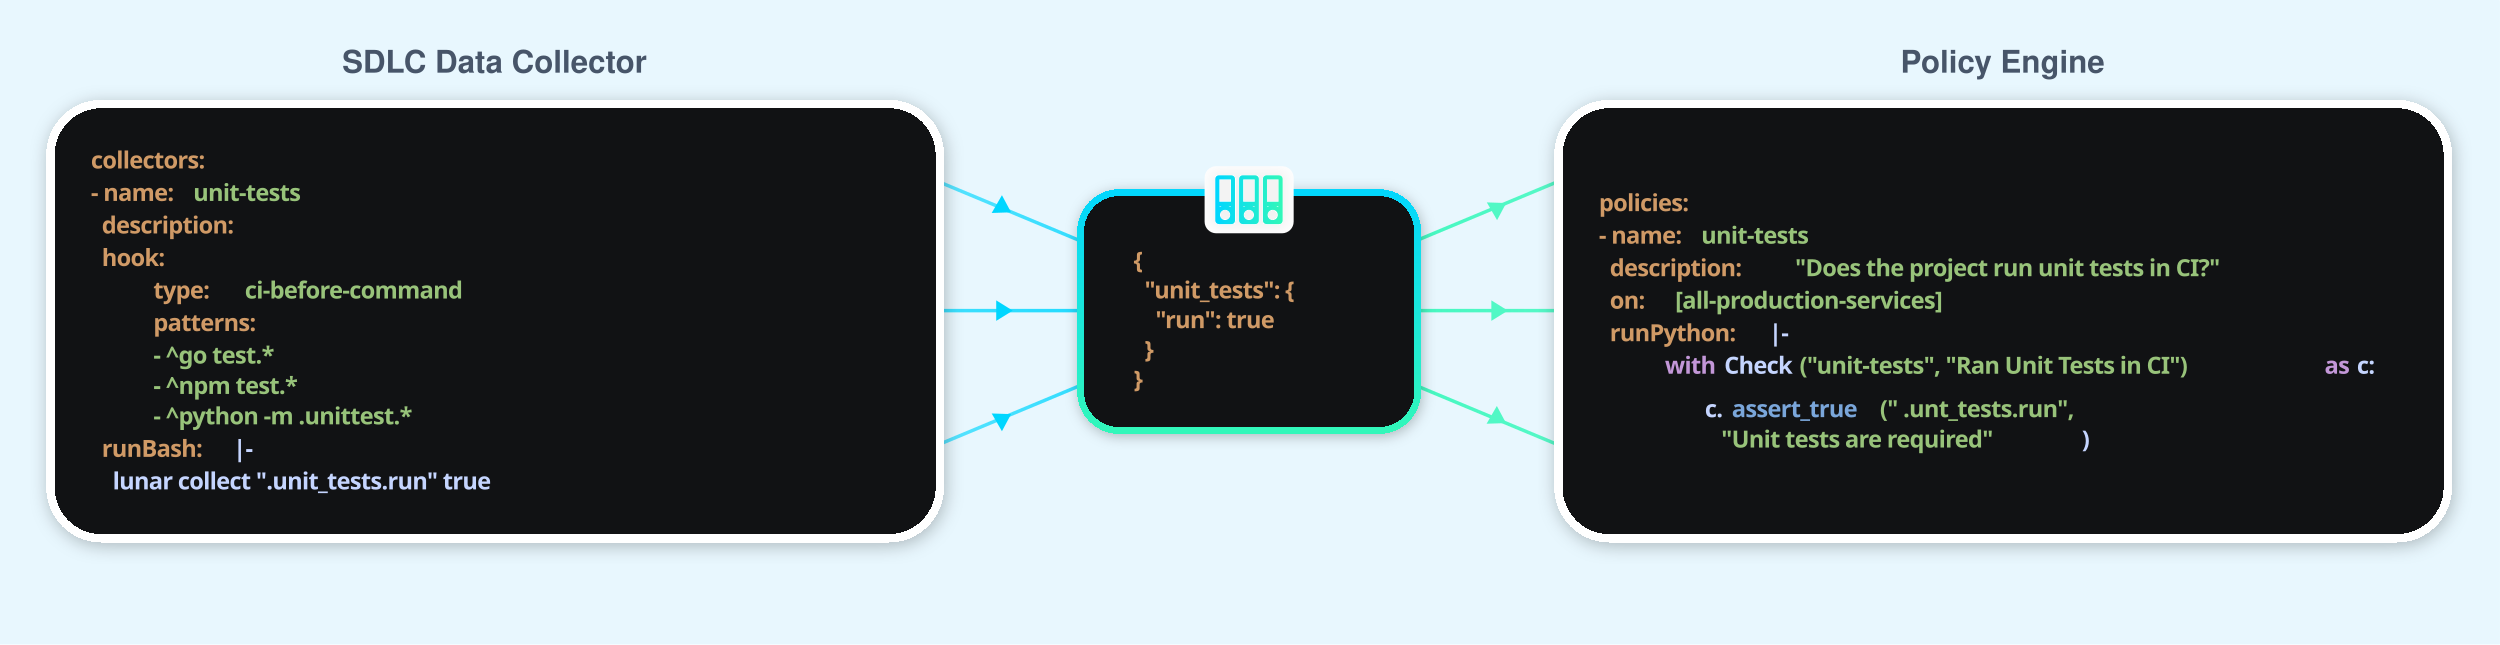
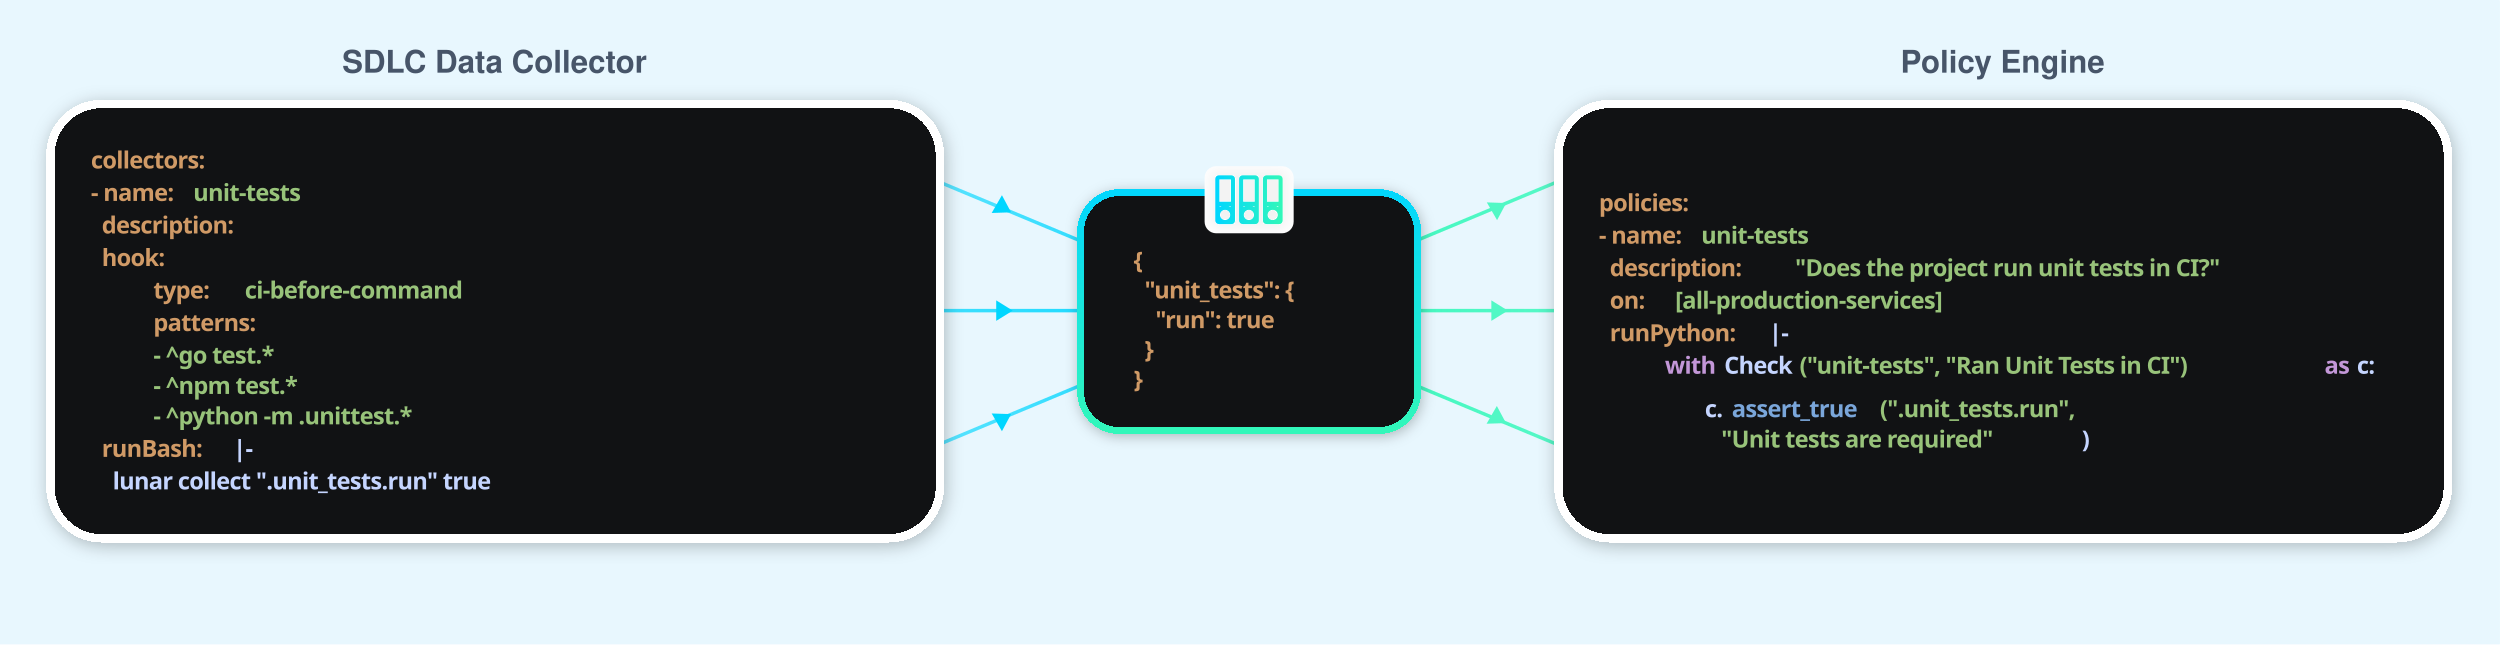
<svg xmlns="http://www.w3.org/2000/svg" width="1439" height="371" viewBox="0 0 1439 371" fill="none">
  <rect width="1439" height="371" fill="#F5F5F5" />
  <g clip-path="url(#clip0_3902_650)">
    <rect width="1440" height="8232" transform="translate(0.00195312 -5644.15)" fill="white" />
    <rect width="1440" height="642" transform="translate(-1.125 -271.21)" fill="#E8F7FE" />
    <rect width="1440" height="370" transform="translate(-1.125 0.790039)" fill="#E8F7FE" />
    <path d="M171.373 92.331H498.857C506.789 92.331 514.642 93.904 521.962 96.958L720.873 179.956" stroke="url(#paint0_linear_3902_650)" stroke-width="2" />
    <path d="M172.373 268.164H498.857C506.789 268.164 514.642 266.591 521.962 263.537L720.873 180.539" stroke="url(#paint1_linear_3902_650)" stroke-width="2" />
    <path d="M175.373 178.792H510.873H724.373" stroke="url(#paint2_linear_3902_650)" stroke-width="2" />
    <path d="M1267.87 92.331H937.889C929.957 92.331 922.104 93.904 914.784 96.958L715.873 179.956" stroke="url(#paint3_linear_3902_650)" stroke-width="2" />
    <path d="M1264.87 268.164H937.889C929.957 268.164 922.104 266.591 914.784 263.537L715.873 180.539" stroke="url(#paint4_linear_3902_650)" stroke-width="2" />
    <path d="M1267.87 178.792H925.873H712.373" stroke="url(#paint5_linear_3902_650)" stroke-width="2" />
    <text fill="#475569" xml:space="preserve" style="white-space: pre" font-family="Helvetica" font-size="18" font-weight="bold" letter-spacing="0em">
      <tspan x="196.918" y="41.828">SDLC Data Collector</tspan>
    </text>
    <g filter="url(#filter0_d_3902_650)">
      <rect x="29.002" y="59.846" width="512" height="250" rx="29.329" fill="#111214" shape-rendering="crispEdges" />
      <rect x="29.002" y="59.846" width="512" height="250" rx="29.329" stroke="white" stroke-width="4.858" shape-rendering="crispEdges" />
      <text fill="#D09A66" xml:space="preserve" style="white-space: pre" font-family="Source Code Pro" font-size="13.603" font-weight="600" letter-spacing="-0.03em">
        <tspan x="52.322" y="96.958">collectors:</tspan>
      </text>
      <text fill="#D09A66" xml:space="preserve" style="white-space: pre" font-family="Source Code Pro" font-size="13.603" font-weight="600" letter-spacing="-0.03em">
        <tspan x="52.322" y="115.674">- name:</tspan>
      </text>
      <text fill="#98C37A" xml:space="preserve" style="white-space: pre" font-family="Source Code Pro" font-size="13.603" font-weight="600" letter-spacing="-0.03em">
        <tspan x="111.209" y="115.674">unit-tests</tspan>
      </text>
      <text fill="#D09A66" xml:space="preserve" style="white-space: pre" font-family="Source Code Pro" font-size="13.603" font-weight="600" letter-spacing="-0.03em">
        <tspan x="52.322" y="134.391">  description:</tspan>
      </text>
      <text fill="#D09A66" xml:space="preserve" style="white-space: pre" font-family="Source Code Pro" font-size="13.603" font-weight="600" letter-spacing="-0.03em">
        <tspan x="52.322" y="153.107">  hook:</tspan>
      </text>
      <text fill="#D09A66" xml:space="preserve" style="white-space: pre" font-family="Source Code Pro" font-size="13.603" font-weight="600" letter-spacing="-0.03em">
        <tspan x="88.273" y="171.824">type:</tspan>
      </text>
      <text fill="#98C37A" xml:space="preserve" style="white-space: pre" font-family="Source Code Pro" font-size="13.603" font-weight="600" letter-spacing="-0.03em">
        <tspan x="140.905" y="171.824">ci-before-command</tspan>
      </text>
      <text fill="#D09A66" xml:space="preserve" style="white-space: pre" font-family="Source Code Pro" font-size="13.603" font-weight="600" letter-spacing="-0.03em">
        <tspan x="88.273" y="190.541">patterns:</tspan>
      </text>
      <text fill="#98C37A" xml:space="preserve" style="white-space: pre" font-family="Source Code Pro" font-size="13.603" font-weight="600" letter-spacing="-0.03em">
        <tspan x="88.273" y="209.257">- ^go test.*
</tspan>
        <tspan x="88.273" y="226.747">- ^npm test.*
</tspan>
        <tspan x="88.273" y="244.237">- ^python -m .unittest.*  </tspan>
      </text>
      <text fill="#D09A66" xml:space="preserve" style="white-space: pre" font-family="Source Code Pro" font-size="13.603" font-weight="600" letter-spacing="-0.03em">
        <tspan x="52.322" y="262.974">  runBash:</tspan>
      </text>
      <text fill="#C5D5FF" xml:space="preserve" style="white-space: pre" font-family="Source Code Pro" font-size="13.603" font-weight="600" letter-spacing="-0.03em">
        <tspan x="134.212" y="262.974">|-</tspan>
      </text>
      <text fill="#C5D5FF" xml:space="preserve" style="white-space: pre" font-family="Source Code Pro" font-size="13.603" font-weight="600" letter-spacing="-0.03em">
        <tspan x="52.322" y="281.691">    lunar collect ".unit_tests.run" true</tspan>
      </text>
    </g>
    <g filter="url(#filter1_d_3902_650)">
      <rect x="622.002" y="110.846" width="194" height="137" rx="22.331" fill="#111214" shape-rendering="crispEdges" />
      <rect x="622.002" y="110.846" width="194" height="137" rx="22.331" stroke="url(#paint6_linear_3902_650)" stroke-width="4" shape-rendering="crispEdges" />
      <text fill="#D09A66" xml:space="preserve" style="white-space: pre" font-family="Source Code Pro" font-size="13.6" font-weight="600" letter-spacing="-0.03em">
        <tspan x="652.502" y="154.639">{</tspan>
      </text>
      <text fill="#D09A66" xml:space="preserve" style="white-space: pre" font-family="Source Code Pro" font-size="13.6" font-weight="600" letter-spacing="-0.03em">
        <tspan x="652.502" y="171.758">  "unit_tests": {</tspan>
      </text>
      <text fill="#D09A66" xml:space="preserve" style="white-space: pre" font-family="Source Code Pro" font-size="13.6" font-weight="600" letter-spacing="-0.03em">
        <tspan x="652.502" y="188.878">    "run": true</tspan>
      </text>
      <text fill="#D09A66" xml:space="preserve" style="white-space: pre" font-family="Source Code Pro" font-size="13.6" font-weight="600" letter-spacing="-0.03em">
        <tspan x="652.502" y="205.997">  }</tspan>
      </text>
      <text fill="#D09A66" xml:space="preserve" style="white-space: pre" font-family="Source Code Pro" font-size="13.6" font-weight="600" letter-spacing="-0.03em">
        <tspan x="652.502" y="223.117">}</tspan>
      </text>
    </g>
    <g clip-path="url(#clip1_3902_650)">
      <rect x="693.373" y="95.65" width="51.257" height="38.629" rx="6.685" fill="white" />
      <g filter="url(#filter2_d_3902_650)">
        <mask id="path-28-inside-1_3902_650" fill="white">
          <path d="M710.874 102.888H710.869C710.842 101.793 709.941 100.943 708.845 100.928V100.925H701.458V100.93C700.372 100.957 699.544 101.802 699.519 102.889H699.515V126.992H699.518C699.539 128.075 700.384 128.917 701.458 128.959V129.005H708.845C709.975 129.004 710.874 128.122 710.874 126.993V102.888ZM705.194 126.656C704.805 126.661 704.42 126.589 704.06 126.444C703.699 126.298 703.371 126.083 703.095 125.81C702.818 125.537 702.599 125.212 702.449 124.853C702.299 124.495 702.222 124.11 702.222 123.722C702.222 123.333 702.299 122.948 702.449 122.59C702.599 122.232 702.819 121.906 703.095 121.633C703.372 121.36 703.7 121.145 704.06 121C704.42 120.855 704.806 120.782 705.194 120.787C705.966 120.797 706.703 121.111 707.245 121.66C707.788 122.209 708.092 122.95 708.092 123.722C708.092 124.494 707.788 125.235 707.245 125.784C706.703 126.333 705.966 126.647 705.194 126.656ZM708.526 116.107H701.862V103.273H708.526V116.107ZM724.582 102.888H724.576C724.55 101.793 723.648 100.943 722.552 100.928V100.925H715.166V100.93C714.08 100.957 713.251 101.802 713.227 102.889H713.222V126.992H713.226C713.246 128.075 714.091 128.917 715.166 128.959V129.005H722.552C723.682 129.004 724.582 128.122 724.582 126.993V102.888ZM718.901 126.656C718.513 126.661 718.127 126.589 717.767 126.444C717.406 126.298 717.079 126.083 716.802 125.81C716.526 125.537 716.306 125.212 716.156 124.853C716.007 124.495 715.93 124.11 715.93 123.722C715.93 123.333 716.007 122.948 716.157 122.59C716.306 122.232 716.526 121.906 716.802 121.633C717.079 121.36 717.407 121.145 717.767 121C718.128 120.855 718.513 120.782 718.902 120.787C719.674 120.797 720.41 121.111 720.953 121.66C721.495 122.209 721.799 122.95 721.799 123.722C721.799 124.494 721.495 125.235 720.953 125.784C720.41 126.333 719.673 126.647 718.901 126.656ZM722.233 116.107H715.57V103.273H722.234L722.233 116.107ZM738.289 102.888H738.284C738.257 101.793 737.356 100.943 736.259 100.928V100.925H728.873V100.93C727.787 100.957 726.958 101.802 726.934 102.889H726.929V126.992H726.933C726.953 128.075 727.798 128.917 728.873 128.959V129.005H736.259C737.39 129.004 738.289 128.122 738.289 126.993V102.888ZM732.609 126.656C732.221 126.661 731.835 126.589 731.475 126.444C731.114 126.298 730.786 126.083 730.51 125.81C730.233 125.537 730.014 125.212 729.864 124.853C729.714 124.495 729.637 124.11 729.637 123.722C729.637 123.333 729.715 122.948 729.864 122.59C730.014 122.232 730.234 121.906 730.51 121.633C730.787 121.36 731.115 121.145 731.475 121C731.835 120.855 732.221 120.782 732.609 120.787C733.381 120.797 734.118 121.111 734.661 121.66C735.203 122.209 735.507 122.95 735.507 123.722C735.507 124.494 735.203 125.235 734.66 125.784C734.118 126.333 733.381 126.647 732.609 126.656ZM735.941 116.107H729.277V103.273H735.941V116.107Z" />
        </mask>
        <path d="M710.874 102.888H710.869C710.842 101.793 709.941 100.943 708.845 100.928V100.925H701.458V100.93C700.372 100.957 699.544 101.802 699.519 102.889H699.515V126.992H699.518C699.539 128.075 700.384 128.917 701.458 128.959V129.005H708.845C709.975 129.004 710.874 128.122 710.874 126.993V102.888ZM705.194 126.656C704.805 126.661 704.42 126.589 704.06 126.444C703.699 126.298 703.371 126.083 703.095 125.81C702.818 125.537 702.599 125.212 702.449 124.853C702.299 124.495 702.222 124.11 702.222 123.722C702.222 123.333 702.299 122.948 702.449 122.59C702.599 122.232 702.819 121.906 703.095 121.633C703.372 121.36 703.7 121.145 704.06 121C704.42 120.855 704.806 120.782 705.194 120.787C705.966 120.797 706.703 121.111 707.245 121.66C707.788 122.209 708.092 122.95 708.092 123.722C708.092 124.494 707.788 125.235 707.245 125.784C706.703 126.333 705.966 126.647 705.194 126.656ZM708.526 116.107H701.862V103.273H708.526V116.107ZM724.582 102.888H724.576C724.55 101.793 723.648 100.943 722.552 100.928V100.925H715.166V100.93C714.08 100.957 713.251 101.802 713.227 102.889H713.222V126.992H713.226C713.246 128.075 714.091 128.917 715.166 128.959V129.005H722.552C723.682 129.004 724.582 128.122 724.582 126.993V102.888ZM718.901 126.656C718.513 126.661 718.127 126.589 717.767 126.444C717.406 126.298 717.079 126.083 716.802 125.81C716.526 125.537 716.306 125.212 716.156 124.853C716.007 124.495 715.93 124.11 715.93 123.722C715.93 123.333 716.007 122.948 716.157 122.59C716.306 122.232 716.526 121.906 716.802 121.633C717.079 121.36 717.407 121.145 717.767 121C718.128 120.855 718.513 120.782 718.902 120.787C719.674 120.797 720.41 121.111 720.953 121.66C721.495 122.209 721.799 122.95 721.799 123.722C721.799 124.494 721.495 125.235 720.953 125.784C720.41 126.333 719.673 126.647 718.901 126.656ZM722.233 116.107H715.57V103.273H722.234L722.233 116.107ZM738.289 102.888H738.284C738.257 101.793 737.356 100.943 736.259 100.928V100.925H728.873V100.93C727.787 100.957 726.958 101.802 726.934 102.889H726.929V126.992H726.933C726.953 128.075 727.798 128.917 728.873 128.959V129.005H736.259C737.39 129.004 738.289 128.122 738.289 126.993V102.888ZM732.609 126.656C732.221 126.661 731.835 126.589 731.475 126.444C731.114 126.298 730.786 126.083 730.51 125.81C730.233 125.537 730.014 125.212 729.864 124.853C729.714 124.495 729.637 124.11 729.637 123.722C729.637 123.333 729.715 122.948 729.864 122.59C730.014 122.232 730.234 121.906 730.51 121.633C730.787 121.36 731.115 121.145 731.475 121C731.835 120.855 732.221 120.782 732.609 120.787C733.381 120.797 734.118 121.111 734.661 121.66C735.203 122.209 735.507 122.95 735.507 123.722C735.507 124.494 735.203 125.235 734.66 125.784C734.118 126.333 733.381 126.647 732.609 126.656ZM735.941 116.107H729.277V103.273H735.941V116.107Z" fill="#F9FAFC" />
        <path d="M710.874 102.888H710.869C710.842 101.793 709.941 100.943 708.845 100.928V100.925H701.458V100.93C700.372 100.957 699.544 101.802 699.519 102.889H699.515V126.992H699.518C699.539 128.075 700.384 128.917 701.458 128.959V129.005H708.845C709.975 129.004 710.874 128.122 710.874 126.993V102.888ZM705.194 126.656C704.805 126.661 704.42 126.589 704.06 126.444C703.699 126.298 703.371 126.083 703.095 125.81C702.818 125.537 702.599 125.212 702.449 124.853C702.299 124.495 702.222 124.11 702.222 123.722C702.222 123.333 702.299 122.948 702.449 122.59C702.599 122.232 702.819 121.906 703.095 121.633C703.372 121.36 703.7 121.145 704.06 121C704.42 120.855 704.806 120.782 705.194 120.787C705.966 120.797 706.703 121.111 707.245 121.66C707.788 122.209 708.092 122.95 708.092 123.722C708.092 124.494 707.788 125.235 707.245 125.784C706.703 126.333 705.966 126.647 705.194 126.656ZM708.526 116.107H701.862V103.273H708.526V116.107ZM724.582 102.888H724.576C724.55 101.793 723.648 100.943 722.552 100.928V100.925H715.166V100.93C714.08 100.957 713.251 101.802 713.227 102.889H713.222V126.992H713.226C713.246 128.075 714.091 128.917 715.166 128.959V129.005H722.552C723.682 129.004 724.582 128.122 724.582 126.993V102.888ZM718.901 126.656C718.513 126.661 718.127 126.589 717.767 126.444C717.406 126.298 717.079 126.083 716.802 125.81C716.526 125.537 716.306 125.212 716.156 124.853C716.007 124.495 715.93 124.11 715.93 123.722C715.93 123.333 716.007 122.948 716.157 122.59C716.306 122.232 716.526 121.906 716.802 121.633C717.079 121.36 717.407 121.145 717.767 121C718.128 120.855 718.513 120.782 718.902 120.787C719.674 120.797 720.41 121.111 720.953 121.66C721.495 122.209 721.799 122.95 721.799 123.722C721.799 124.494 721.495 125.235 720.953 125.784C720.41 126.333 719.673 126.647 718.901 126.656ZM722.233 116.107H715.57V103.273H722.234L722.233 116.107ZM738.289 102.888H738.284C738.257 101.793 737.356 100.943 736.259 100.928V100.925H728.873V100.93C727.787 100.957 726.958 101.802 726.934 102.889H726.929V126.992H726.933C726.953 128.075 727.798 128.917 728.873 128.959V129.005H736.259C737.39 129.004 738.289 128.122 738.289 126.993V102.888ZM732.609 126.656C732.221 126.661 731.835 126.589 731.475 126.444C731.114 126.298 730.786 126.083 730.51 125.81C730.233 125.537 730.014 125.212 729.864 124.853C729.714 124.495 729.637 124.11 729.637 123.722C729.637 123.333 729.715 122.948 729.864 122.59C730.014 122.232 730.234 121.906 730.51 121.633C730.787 121.36 731.115 121.145 731.475 121C731.835 120.855 732.221 120.782 732.609 120.787C733.381 120.797 734.118 121.111 734.661 121.66C735.203 122.209 735.507 122.95 735.507 123.722C735.507 124.494 735.203 125.235 734.66 125.784C734.118 126.333 733.381 126.647 732.609 126.656ZM735.941 116.107H729.277V103.273H735.941V116.107Z" stroke="url(#paint7_linear_3902_650)" stroke-width="5.098" mask="url(#path-28-inside-1_3902_650)" />
      </g>
    </g>
    <path d="M582.911 178.792L573.419 184.695L573.419 172.89L582.911 178.792Z" fill="#00D6FF" />
    <path d="M581.982 122.221L570.81 122.587L576.713 112.363L581.982 122.221Z" fill="#00D6FF" />
    <path d="M581.983 238.36L570.811 237.994L576.714 248.218L581.983 238.36Z" fill="#00D6FF" />
    <path d="M867.912 178.792L858.42 184.695L858.42 172.89L867.912 178.792Z" fill="#51F8C5" />
    <path d="M866.983 116.864L855.811 116.498L861.714 126.722L866.983 116.864Z" fill="#51F8C5" />
    <path d="M866.858 243.535L855.686 243.9L861.589 233.677L866.858 243.535Z" fill="#51F8C5" />
    <text fill="#475569" xml:space="preserve" style="white-space: pre" font-family="Helvetica" font-size="18" font-weight="bold" letter-spacing="0em">
      <tspan x="1093.94" y="41.828">Policy Engine</tspan>
    </text>
    <g filter="url(#filter3_d_3902_650)">
      <rect x="897.002" y="59.846" width="512" height="250" rx="29.329" fill="#111214" shape-rendering="crispEdges" />
      <rect x="897.002" y="59.846" width="512" height="250" rx="29.329" stroke="white" stroke-width="4.858" shape-rendering="crispEdges" />
      <text fill="#D09A66" xml:space="preserve" style="white-space: pre" font-family="Source Code Pro" font-size="13.603" font-weight="600" letter-spacing="-0.03em">
        <tspan x="920.322" y="121.532">policies:</tspan>
      </text>
      <text fill="#D09A66" xml:space="preserve" style="white-space: pre" font-family="Source Code Pro" font-size="13.603" font-weight="600" letter-spacing="-0.03em">
        <tspan x="920.322" y="140.249">- name:</tspan>
      </text>
      <text fill="#98C37A" xml:space="preserve" style="white-space: pre" font-family="Source Code Pro" font-size="13.603" font-weight="600" letter-spacing="-0.03em">
        <tspan x="979.209" y="140.249">unit-tests</tspan>
      </text>
      <text fill="#D09A66" xml:space="preserve" style="white-space: pre" font-family="Source Code Pro" font-size="13.603" font-weight="600" letter-spacing="-0.03em">
        <tspan x="920.322" y="158.965">  description:</tspan>
      </text>
      <text fill="#98C37A" xml:space="preserve" style="white-space: pre" font-family="Source Code Pro" font-size="13.603" font-weight="600" letter-spacing="-0.03em">
        <tspan x="1033.21" y="158.965">"Does the project run unit tests in CI?"</tspan>
      </text>
      <text fill="#D09A66" xml:space="preserve" style="white-space: pre" font-family="Source Code Pro" font-size="13.603" font-weight="600" letter-spacing="-0.03em">
        <tspan x="920.322" y="177.681">  on:</tspan>
      </text>
      <text fill="#98C37A" xml:space="preserve" style="white-space: pre" font-family="Source Code Pro" font-size="13.603" font-weight="600" letter-spacing="-0.03em">
        <tspan x="964.209" y="177.681">[all-production-services]</tspan>
      </text>
      <text fill="#D09A66" xml:space="preserve" style="white-space: pre" font-family="Source Code Pro" font-size="13.603" font-weight="600" letter-spacing="-0.03em">
        <tspan x="920.322" y="196.398">  runPython:</tspan>
      </text>
      <text fill="#C5D5FF" xml:space="preserve" style="white-space: pre" font-family="Source Code Pro" font-size="13.603" font-weight="600" letter-spacing="-0.03em">
        <tspan x="1018.21" y="196.398">|-</tspan>
      </text>
      <text fill="#C5D5FF" xml:space="preserve" style="white-space: pre" font-family="Source Code Pro" font-size="13.603" font-weight="600" letter-spacing="-0.03em">
        <tspan x="989.316" y="215.115"> Check</tspan>
        <tspan x="1330.25" y="215.115"> </tspan>
        <tspan x="1353.5" y="215.115"> c:</tspan>
      </text>
      <text fill="#C397D8" xml:space="preserve" style="white-space: pre" font-family="Source Code Pro" font-size="13.603" font-weight="600" letter-spacing="-0.03em">
        <tspan x="958.322" y="215.115">with</tspan>
        <tspan x="1338" y="215.115">as</tspan>
      </text>
      <text fill="#98C37A" xml:space="preserve" style="white-space: pre" font-family="Source Code Pro" font-size="13.603" font-weight="600" letter-spacing="-0.03em">
        <tspan x="1035.81" y="215.115">("unit-tests", "Ran Unit Tests in CI")</tspan>
      </text>
      <text fill="#98C37A" xml:space="preserve" style="white-space: pre" font-family="Source Code Pro" font-size="13.603" font-weight="600" letter-spacing="-0.03em">
-         <tspan x="1082.05" y="240.115">(" .unt_tests.run", 
+         <tspan x="1082.05" y="240.115">(".unit_tests.run", 
</tspan>
        <tspan x="981.322" y="257.605">   "Unit tests are required"</tspan>
      </text>
      <text fill="#C5D5FF" xml:space="preserve" style="white-space: pre" font-family="Source Code Pro" font-size="13.603" font-weight="600" letter-spacing="-0.03em">
        <tspan x="981.322" y="240.115">c.</tspan>
        <tspan x="1198.28" y="257.605">)</tspan>
      </text>
      <text fill="#7AA6DA" xml:space="preserve" style="white-space: pre" font-family="Source Code Pro" font-size="13.603" font-weight="600" letter-spacing="-0.03em">
        <tspan x="996.819" y="240.115">assert_true</tspan>
      </text>
    </g>
  </g>
  <defs>
    <filter id="filter0_d_3902_650" x="17.537" y="49.352" width="536.874" height="274.874" filterUnits="userSpaceOnUse" color-interpolation-filters="sRGB">
      <feFlood flood-opacity="0" result="BackgroundImageFix" />
      <feColorMatrix in="SourceAlpha" type="matrix" values="0 0 0 0 0 0 0 0 0 0 0 0 0 0 0 0 0 0 127 0" result="hardAlpha" />
      <feOffset dx="0.972" dy="1.943" />
      <feGaussianBlur stdDeviation="5.004" />
      <feComposite in2="hardAlpha" operator="out" />
      <feColorMatrix type="matrix" values="0 0 0 0 0 0 0 0 0 0 0 0 0 0 0 0 0 0 0.25 0" />
      <feBlend mode="normal" in2="BackgroundImageFix" result="effect1_dropShadow_3902_650" />
      <feBlend mode="normal" in="SourceGraphic" in2="effect1_dropShadow_3902_650" result="shape" />
    </filter>
    <filter id="filter1_d_3902_650" x="613.122" y="102.705" width="213.24" height="156.24" filterUnits="userSpaceOnUse" color-interpolation-filters="sRGB">
      <feFlood flood-opacity="0" result="BackgroundImageFix" />
      <feColorMatrix in="SourceAlpha" type="matrix" values="0 0 0 0 0 0 0 0 0 0 0 0 0 0 0 0 0 0 127 0" result="hardAlpha" />
      <feOffset dx="0.74" dy="1.48" />
      <feGaussianBlur stdDeviation="3.81" />
      <feComposite in2="hardAlpha" operator="out" />
      <feColorMatrix type="matrix" values="0 0 0 0 0 0 0 0 0 0 0 0 0 0 0 0 0 0 0.25 0" />
      <feBlend mode="normal" in2="BackgroundImageFix" result="effect1_dropShadow_3902_650" />
      <feBlend mode="normal" in="SourceGraphic" in2="effect1_dropShadow_3902_650" result="shape" />
    </filter>
    <filter id="filter2_d_3902_650" x="688.724" y="90.135" width="60.355" height="49.661" filterUnits="userSpaceOnUse" color-interpolation-filters="sRGB">
      <feFlood flood-opacity="0" result="BackgroundImageFix" />
      <feColorMatrix in="SourceAlpha" type="matrix" values="0 0 0 0 0 0 0 0 0 0 0 0 0 0 0 0 0 0 127 0" result="hardAlpha" />
      <feMorphology radius="2.549" operator="dilate" in="SourceAlpha" result="effect1_dropShadow_3902_650" />
      <feOffset />
      <feGaussianBlur stdDeviation="4.121" />
      <feComposite in2="hardAlpha" operator="out" />
      <feColorMatrix type="matrix" values="0 0 0 0 0 0 0 0 0 0 0 0 0 0 0 0 0 0 0.05 0" />
      <feBlend mode="normal" in2="BackgroundImageFix" result="effect1_dropShadow_3902_650" />
      <feBlend mode="normal" in="SourceGraphic" in2="effect1_dropShadow_3902_650" result="shape" />
    </filter>
    <filter id="filter3_d_3902_650" x="885.537" y="49.352" width="536.874" height="274.874" filterUnits="userSpaceOnUse" color-interpolation-filters="sRGB">
      <feFlood flood-opacity="0" result="BackgroundImageFix" />
      <feColorMatrix in="SourceAlpha" type="matrix" values="0 0 0 0 0 0 0 0 0 0 0 0 0 0 0 0 0 0 127 0" result="hardAlpha" />
      <feOffset dx="0.972" dy="1.943" />
      <feGaussianBlur stdDeviation="5.004" />
      <feComposite in2="hardAlpha" operator="out" />
      <feColorMatrix type="matrix" values="0 0 0 0 0 0 0 0 0 0 0 0 0 0 0 0 0 0 0.25 0" />
      <feBlend mode="normal" in2="BackgroundImageFix" result="effect1_dropShadow_3902_650" />
      <feBlend mode="normal" in="SourceGraphic" in2="effect1_dropShadow_3902_650" result="shape" />
    </filter>
    <linearGradient id="paint0_linear_3902_650" x1="123.873" y1="136.144" x2="720.873" y2="136.144" gradientUnits="userSpaceOnUse">
      <stop stop-color="#CDF4FD" stop-opacity="0.5" />
      <stop offset="1" stop-color="#00D6FF" />
    </linearGradient>
    <linearGradient id="paint1_linear_3902_650" x1="123.873" y1="224.351" x2="720.873" y2="224.351" gradientUnits="userSpaceOnUse">
      <stop stop-color="#CDF4FD" stop-opacity="0.5" />
      <stop offset="1" stop-color="#00D6FF" />
    </linearGradient>
    <linearGradient id="paint2_linear_3902_650" x1="123.873" y1="103.542" x2="720.873" y2="103.542" gradientUnits="userSpaceOnUse">
      <stop stop-color="#CDF4FD" />
      <stop offset="1" stop-color="#00D6FF" />
    </linearGradient>
    <linearGradient id="paint3_linear_3902_650" x1="1312.87" y1="136.144" x2="715.873" y2="136.144" gradientUnits="userSpaceOnUse">
      <stop stop-color="#32F8B9" stop-opacity="0.35" />
      <stop offset="1" stop-color="#32F8B9" />
    </linearGradient>
    <linearGradient id="paint4_linear_3902_650" x1="1312.87" y1="224.351" x2="715.873" y2="224.351" gradientUnits="userSpaceOnUse">
      <stop stop-color="#32F8B9" stop-opacity="0.35" />
      <stop offset="1" stop-color="#32F8B9" />
    </linearGradient>
    <linearGradient id="paint5_linear_3902_650" x1="1312.87" y1="178.292" x2="712.373" y2="178.292" gradientUnits="userSpaceOnUse">
      <stop stop-color="#32F8B9" stop-opacity="0.35" />
      <stop offset="1" stop-color="#32F8B9" />
    </linearGradient>
    <linearGradient id="paint6_linear_3902_650" x1="719.002" y1="110.846" x2="719.002" y2="247.846" gradientUnits="userSpaceOnUse">
      <stop stop-color="#02D7FD" />
      <stop offset="1" stop-color="#32F7BA" />
    </linearGradient>
    <linearGradient id="paint7_linear_3902_650" x1="699.515" y1="114.965" x2="738.289" y2="114.965" gradientUnits="userSpaceOnUse">
      <stop stop-color="#00D6FF" />
      <stop offset="1" stop-color="#32F8B9" />
    </linearGradient>
    <clipPath id="clip0_3902_650">
      <rect width="1440" height="8232" fill="white" transform="translate(0.00195312 -5644.15)" />
    </clipPath>
    <clipPath id="clip1_3902_650">
      <rect x="693.373" y="95.65" width="51.257" height="38.629" rx="6.685" fill="white" />
    </clipPath>
  </defs>
</svg>
